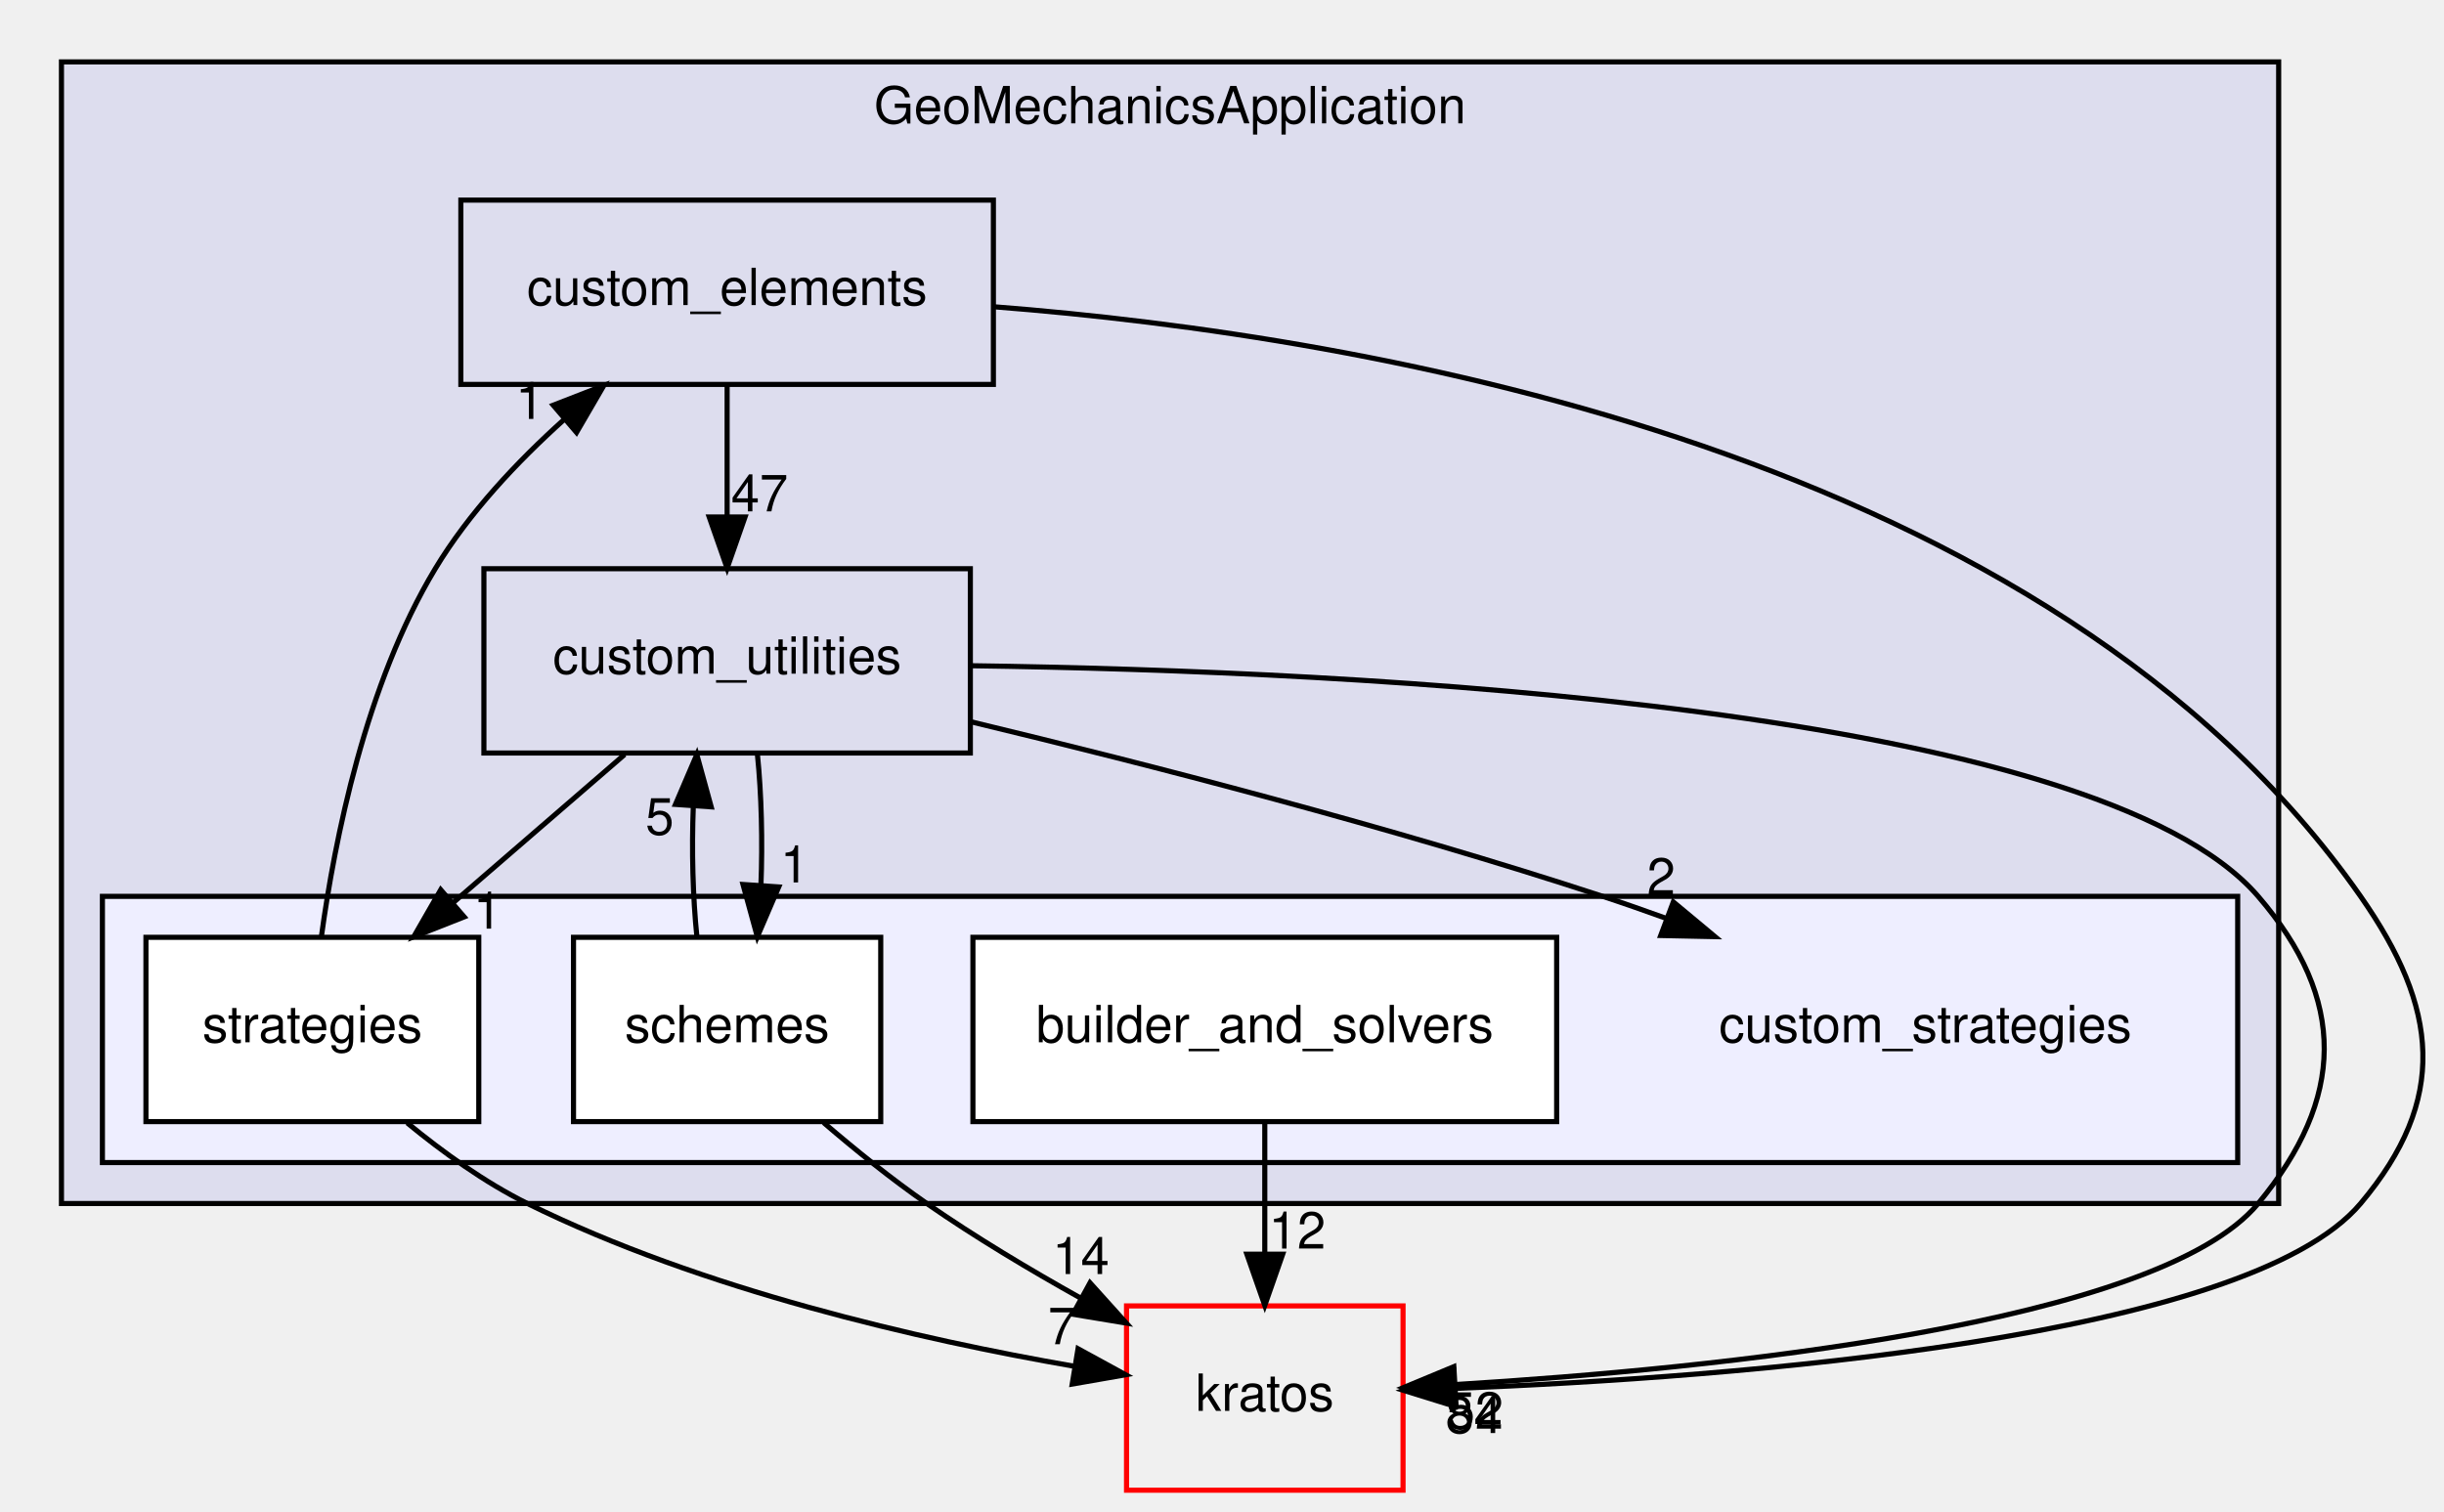
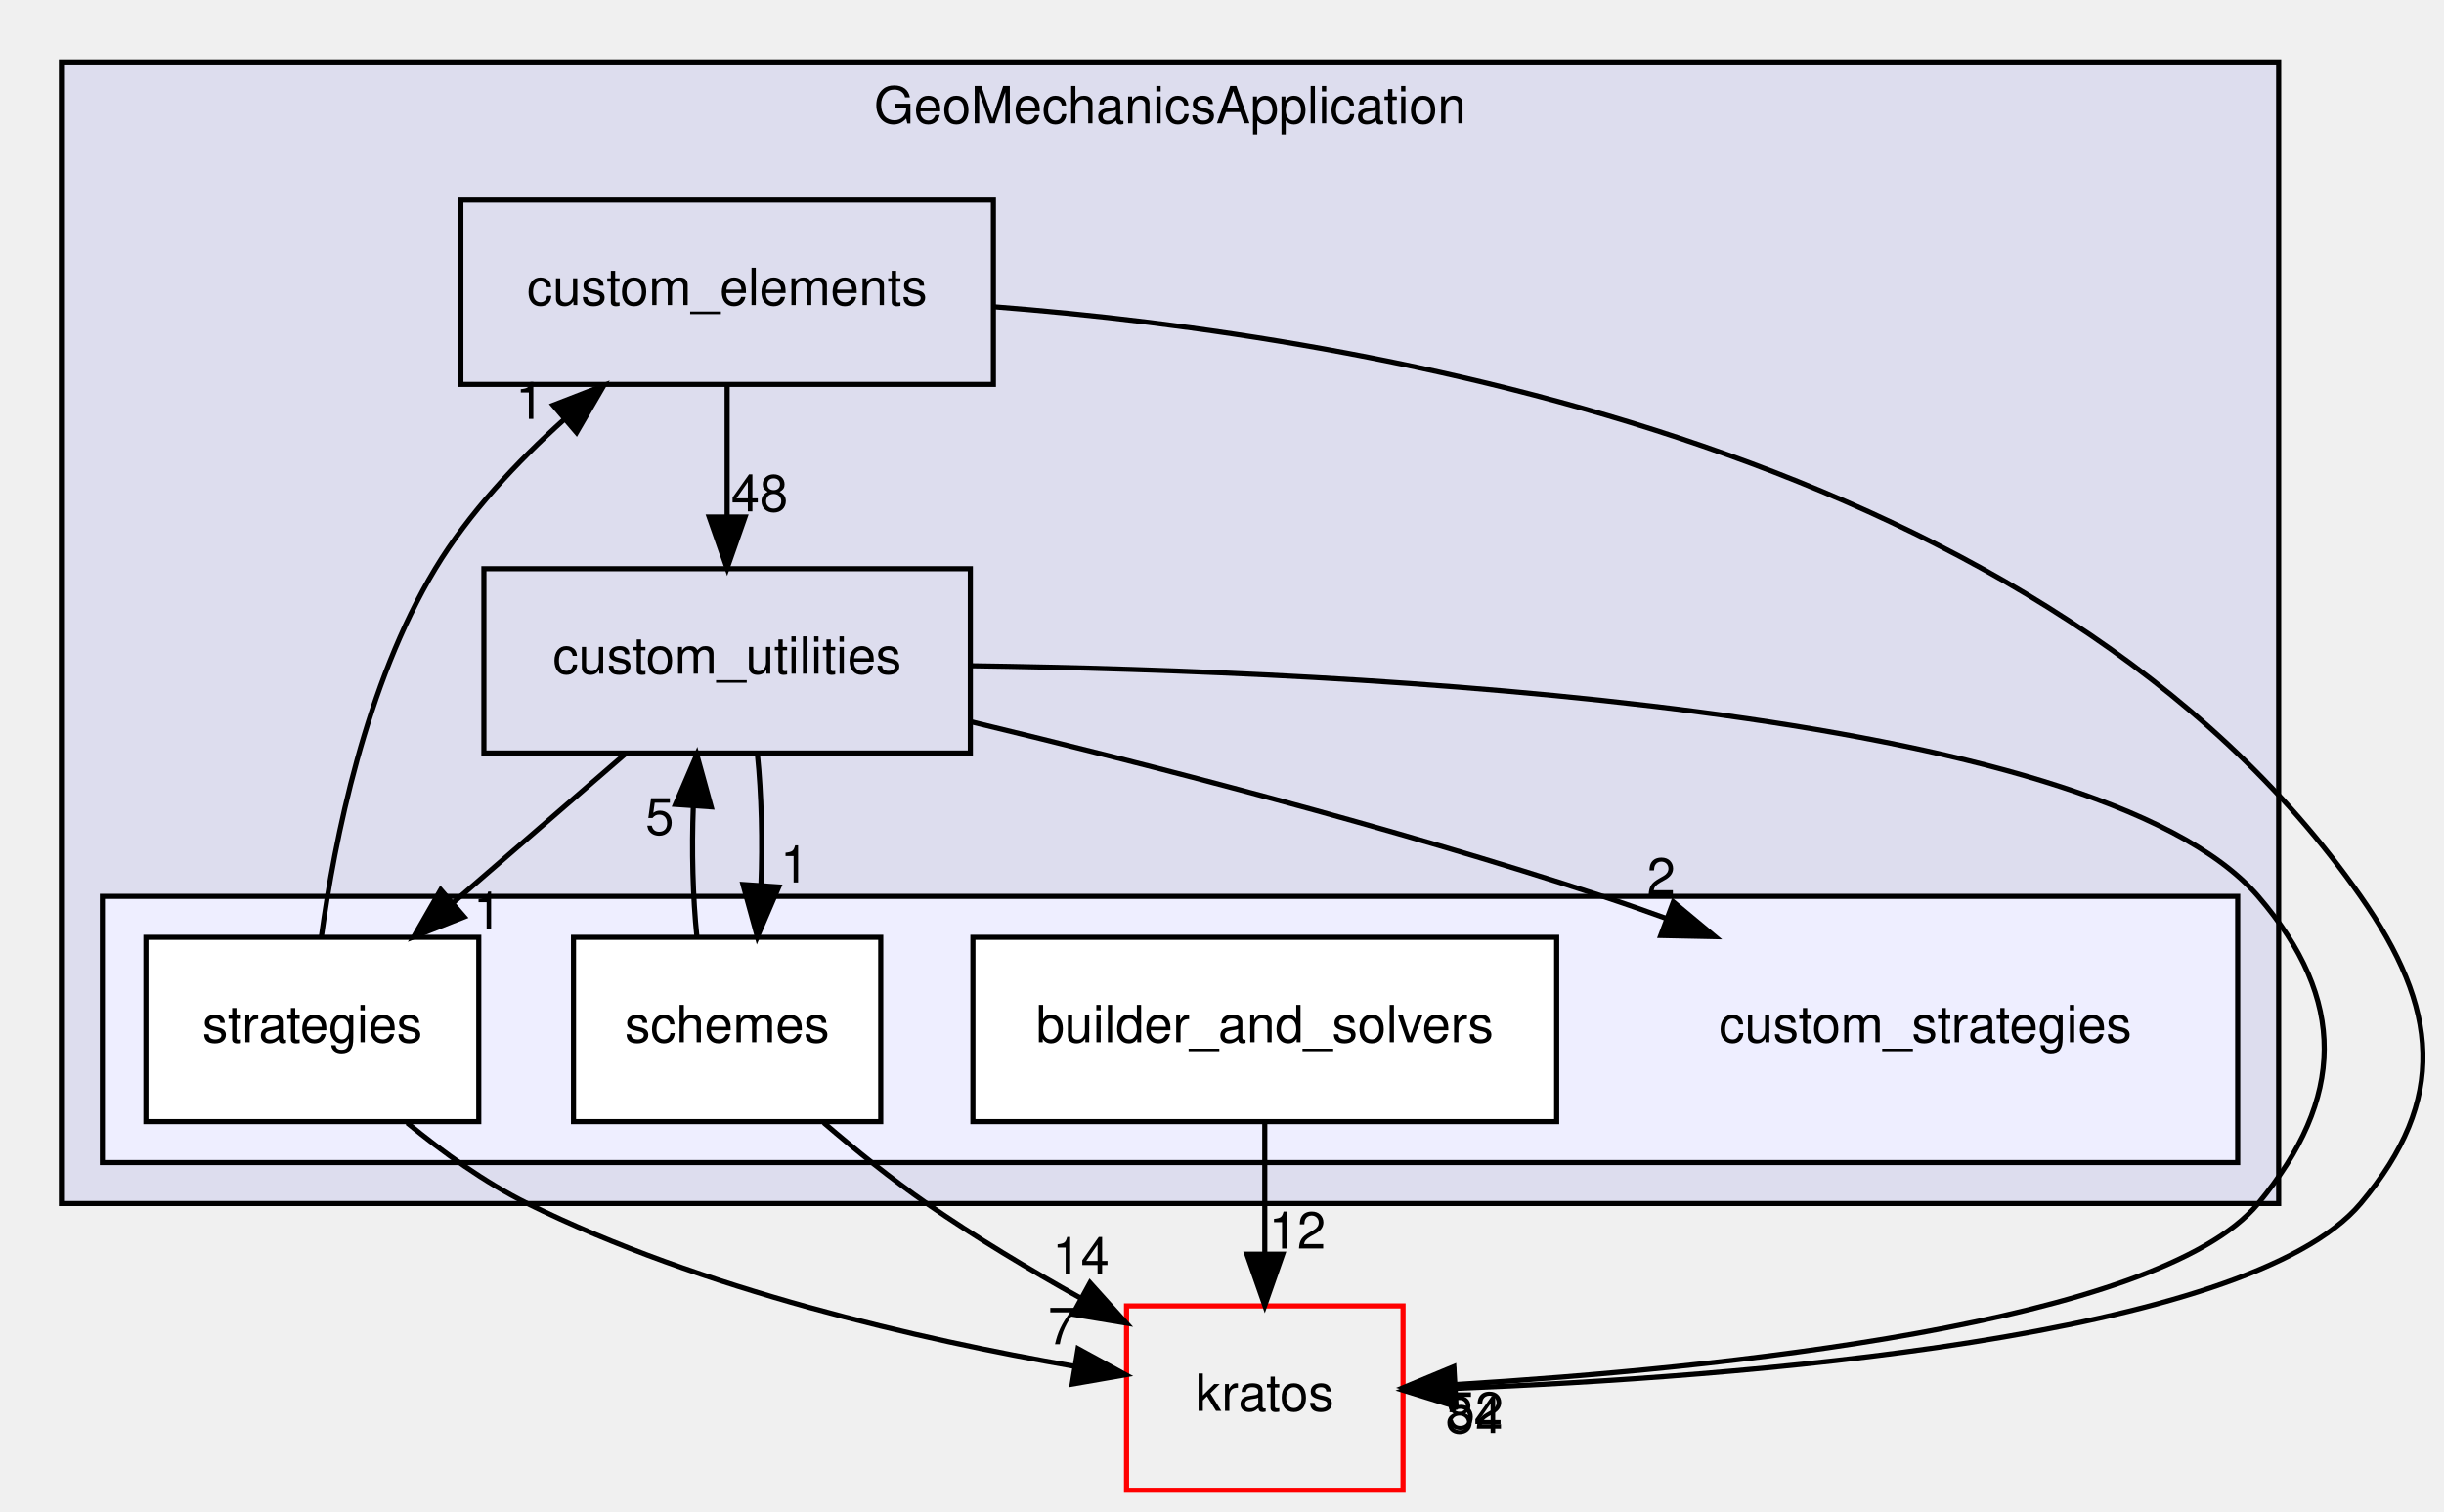
<svg xmlns="http://www.w3.org/2000/svg" xmlns:xlink="http://www.w3.org/1999/xlink" width="477pt" height="295pt" viewBox="0.00 0.00 477.29 295.00">
  <g id="graph0" class="graph" transform="scale(1 1) rotate(0) translate(4 291)">
    <g id="clust1" class="cluster">
      <g id="a_clust1">
        <a xlink:href="dir_b9f7ab37b38e2abcf3d789c3545c505a.html" target="_top" xlink:title="GeoMechanicsApplication">
          <polygon fill="#ddddee" stroke="black" points="8,-56 8,-279 441,-279 441,-56 8,-56" />
          <text text-anchor="middle" x="224.5" y="-267" font-family="Helvetica,sans-Serif" font-size="10.00">GeoMechanicsApplication</text>
        </a>
      </g>
    </g>
    <g id="clust2" class="cluster">
      <g id="a_clust2">
        <a xlink:href="dir_8a4530febe1de8dfadc6a878bf58ccc4.html" target="_top">
          <polygon fill="#eeeeff" stroke="black" points="16,-64 16,-116 433,-116 433,-64 16,-64" />
        </a>
      </g>
    </g>
    <g id="node1" class="node">
      <g id="a_node1">
        <a xlink:href="dir_94a692a67b0f7e461b9f2213310afe48.html" target="_top" xlink:title="custom_utilities">
          <polygon fill="none" stroke="black" points="185.5,-180 90.5,-180 90.5,-144 185.5,-144 185.5,-180" />
          <text text-anchor="middle" x="138" y="-159.5" font-family="Helvetica,sans-Serif" font-size="10.00">custom_utilities</text>
        </a>
      </g>
    </g>
    <g id="node3" class="node">
      <text text-anchor="middle" x="372" y="-87.5" font-family="Helvetica,sans-Serif" font-size="10.00">custom_strategies</text>
    </g>
    <g id="edge2" class="edge">
      <path fill="none" stroke="black" d="M185.63,-150.1C220.18,-141.79 267.88,-129.51 309,-116 313.02,-114.68 317.16,-113.23 321.3,-111.73" />
      <polygon fill="black" stroke="black" points="322.78,-114.91 330.92,-108.13 320.32,-108.35 322.78,-114.91" />
      <g id="a_edge2-headlabel">
        <a xlink:href="dir_000127_000125.html" target="_top" xlink:title="2">
          <text text-anchor="middle" x="320.41" y="-116.33" font-family="Helvetica,sans-Serif" font-size="10.00">2</text>
        </a>
      </g>
    </g>
    <g id="node5" class="node">
      <g id="a_node5">
        <a xlink:href="dir_8b9e35ff15674f89770a27c8dd289f1e.html" target="_top" xlink:title="schemes">
          <polygon fill="white" stroke="black" points="168,-108 108,-108 108,-72 168,-72 168,-108" />
          <text text-anchor="middle" x="138" y="-87.5" font-family="Helvetica,sans-Serif" font-size="10.00">schemes</text>
        </a>
      </g>
    </g>
    <g id="edge3" class="edge">
      <path fill="none" stroke="black" d="M143.92,-143.7C144.71,-135.98 144.94,-126.71 144.6,-118.11" />
      <polygon fill="black" stroke="black" points="148.08,-117.84 143.9,-108.1 141.1,-118.32 148.08,-117.84" />
      <g id="a_edge3-headlabel">
        <a xlink:href="dir_000127_000126.html" target="_top" xlink:title="1">
          <text text-anchor="middle" x="151.17" y="-118.72" font-family="Helvetica,sans-Serif" font-size="10.00">1</text>
        </a>
      </g>
    </g>
    <g id="node6" class="node">
      <g id="a_node6">
        <a xlink:href="dir_0bd4cd4736cc013c8d262fbb90818866.html" target="_top" xlink:title="strategies">
          <polygon fill="white" stroke="black" points="89.5,-108 24.5,-108 24.5,-72 89.5,-72 89.5,-108" />
          <text text-anchor="middle" x="57" y="-87.5" font-family="Helvetica,sans-Serif" font-size="10.00">strategies</text>
        </a>
      </g>
    </g>
    <g id="edge1" class="edge">
      <path fill="none" stroke="black" d="M117.98,-143.7C107.87,-134.97 95.46,-124.24 84.48,-114.75" />
      <polygon fill="black" stroke="black" points="86.65,-111.99 76.79,-108.1 82.07,-117.29 86.65,-111.99" />
      <g id="a_edge1-headlabel">
        <a xlink:href="dir_000127_000406.html" target="_top" xlink:title="1">
          <text text-anchor="middle" x="91.22" y="-109.7" font-family="Helvetica,sans-Serif" font-size="10.00">1</text>
        </a>
      </g>
    </g>
    <g id="node7" class="node">
      <g id="a_node7">
        <a xlink:href="dir_8fc3e8efef0bfca4a113d719cbd52afb.html" target="_top" xlink:title="kratos">
          <polygon fill="none" stroke="red" points="270,-36 216,-36 216,0 270,0 270,-36" />
          <text text-anchor="middle" x="243" y="-15.5" font-family="Helvetica,sans-Serif" font-size="10.00">kratos</text>
        </a>
      </g>
    </g>
    <g id="edge4" class="edge">
      <path fill="none" stroke="black" d="M185.7,-161.05C261.74,-159.99 405.15,-153 437,-116 454.4,-95.79 454,-76.55 437,-56 417.51,-32.45 331.05,-23.75 280.37,-20.65" />
      <polygon fill="black" stroke="black" points="280.32,-17.14 270.13,-20.07 279.92,-24.13 280.32,-17.14" />
      <g id="a_edge4-headlabel">
        <a xlink:href="dir_000127_000710.html" target="_top" xlink:title="52">
          <text text-anchor="middle" x="284.06" y="-12.01" font-family="Helvetica,sans-Serif" font-size="10.00">52</text>
        </a>
      </g>
    </g>
    <g id="node2" class="node">
      <g id="a_node2">
        <a xlink:href="dir_2027d4f999f41f3c44721dd3292e731a.html" target="_top" xlink:title="custom_elements">
          <polygon fill="none" stroke="black" points="190,-252 86,-252 86,-216 190,-216 190,-252" />
          <text text-anchor="middle" x="138" y="-231.5" font-family="Helvetica,sans-Serif" font-size="10.00">custom_elements</text>
        </a>
      </g>
    </g>
    <g id="edge9" class="edge">
      <path fill="none" stroke="black" d="M138,-215.7C138,-207.98 138,-198.71 138,-190.11" />
      <polygon fill="black" stroke="black" points="141.5,-190.1 138,-180.1 134.5,-190.1 141.5,-190.1" />
      <g id="a_edge9-headlabel">
-         <a xlink:href="dir_000123_000127.html" target="_top" xlink:title="47">
-           <text text-anchor="middle" x="144.34" y="-191.2" font-family="Helvetica,sans-Serif" font-size="10.00">47</text>
+         <a xlink:href="dir_000123_000127.html" target="_top" xlink:title="48">
+           <text text-anchor="middle" x="144.34" y="-191.2" font-family="Helvetica,sans-Serif" font-size="10.00">48</text>
        </a>
      </g>
    </g>
    <g id="edge8" class="edge">
      <path fill="none" stroke="black" d="M190.19,-231.16C263.93,-225.41 396.37,-202.81 457,-116 472.27,-94.14 474.17,-76.4 457,-56 434.81,-29.65 335.27,-22.06 280.11,-19.88" />
      <polygon fill="black" stroke="black" points="280.15,-16.38 270.03,-19.52 279.9,-23.38 280.15,-16.38" />
      <g id="a_edge8-headlabel">
        <a xlink:href="dir_000123_000710.html" target="_top" xlink:title="84">
          <text text-anchor="middle" x="283.84" y="-11.17" font-family="Helvetica,sans-Serif" font-size="10.00">84</text>
        </a>
      </g>
    </g>
    <g id="node4" class="node">
      <g id="a_node4">
        <a xlink:href="dir_6e167d7cc658fb826ac0019f7ffc72a5.html" target="_top" xlink:title="builder_and_solvers">
          <polygon fill="white" stroke="black" points="300,-108 186,-108 186,-72 300,-72 300,-108" />
          <text text-anchor="middle" x="243" y="-87.5" font-family="Helvetica,sans-Serif" font-size="10.00">builder_and_solvers</text>
        </a>
      </g>
    </g>
    <g id="edge7" class="edge">
      <path fill="none" stroke="black" d="M243,-71.7C243,-63.98 243,-54.71 243,-46.11" />
      <polygon fill="black" stroke="black" points="246.5,-46.1 243,-36.1 239.5,-46.1 246.5,-46.1" />
      <g id="a_edge7-headlabel">
        <a xlink:href="dir_000405_000710.html" target="_top" xlink:title="12">
          <text text-anchor="middle" x="249.34" y="-47.2" font-family="Helvetica,sans-Serif" font-size="10.00">12</text>
        </a>
      </g>
    </g>
    <g id="edge6" class="edge">
      <path fill="none" stroke="black" d="M132.1,-108.1C131.3,-115.79 131.06,-125.05 131.4,-133.67" />
      <polygon fill="black" stroke="black" points="127.91,-133.96 132.08,-143.7 134.89,-133.48 127.91,-133.96" />
      <g id="a_edge6-headlabel">
        <a xlink:href="dir_000126_000127.html" target="_top" xlink:title="5">
          <text text-anchor="middle" x="124.83" y="-128.07" font-family="Helvetica,sans-Serif" font-size="10.00">5</text>
        </a>
      </g>
    </g>
    <g id="edge5" class="edge">
      <path fill="none" stroke="black" d="M156.86,-71.79C163.07,-66.46 170.15,-60.75 177,-56 186.42,-49.46 197.09,-43.08 207.06,-37.51" />
      <polygon fill="black" stroke="black" points="208.87,-40.51 215.96,-32.64 205.51,-34.37 208.87,-40.51" />
      <g id="a_edge5-headlabel">
        <a xlink:href="dir_000126_000710.html" target="_top" xlink:title="14">
          <text text-anchor="middle" x="207.08" y="-42.23" font-family="Helvetica,sans-Serif" font-size="10.00">14</text>
        </a>
      </g>
    </g>
    <g id="edge10" class="edge">
      <path fill="none" stroke="black" d="M58.77,-108.17C61.34,-126.95 67.37,-157.39 81,-180 87.54,-190.85 96.94,-200.86 106.22,-209.19" />
      <polygon fill="black" stroke="black" points="104.04,-211.94 113.92,-215.78 108.59,-206.62 104.04,-211.94" />
      <g id="a_edge10-headlabel">
        <a xlink:href="dir_000406_000123.html" target="_top" xlink:title="1">
          <text text-anchor="middle" x="99.47" y="-209.26" font-family="Helvetica,sans-Serif" font-size="10.00">1</text>
        </a>
      </g>
    </g>
    <g id="edge11" class="edge">
      <path fill="none" stroke="black" d="M75.52,-71.75C82.46,-66.04 90.69,-60.11 99,-56 133.16,-39.13 175.8,-29.41 205.78,-24.21" />
      <polygon fill="black" stroke="black" points="206.53,-27.63 215.82,-22.55 205.39,-20.73 206.53,-27.63" />
      <g id="a_edge11-headlabel">
        <a xlink:href="dir_000406_000710.html" target="_top" xlink:title="7">
          <text text-anchor="middle" x="203.44" y="-28.52" font-family="Helvetica,sans-Serif" font-size="10.00">7</text>
        </a>
      </g>
    </g>
  </g>
</svg>
